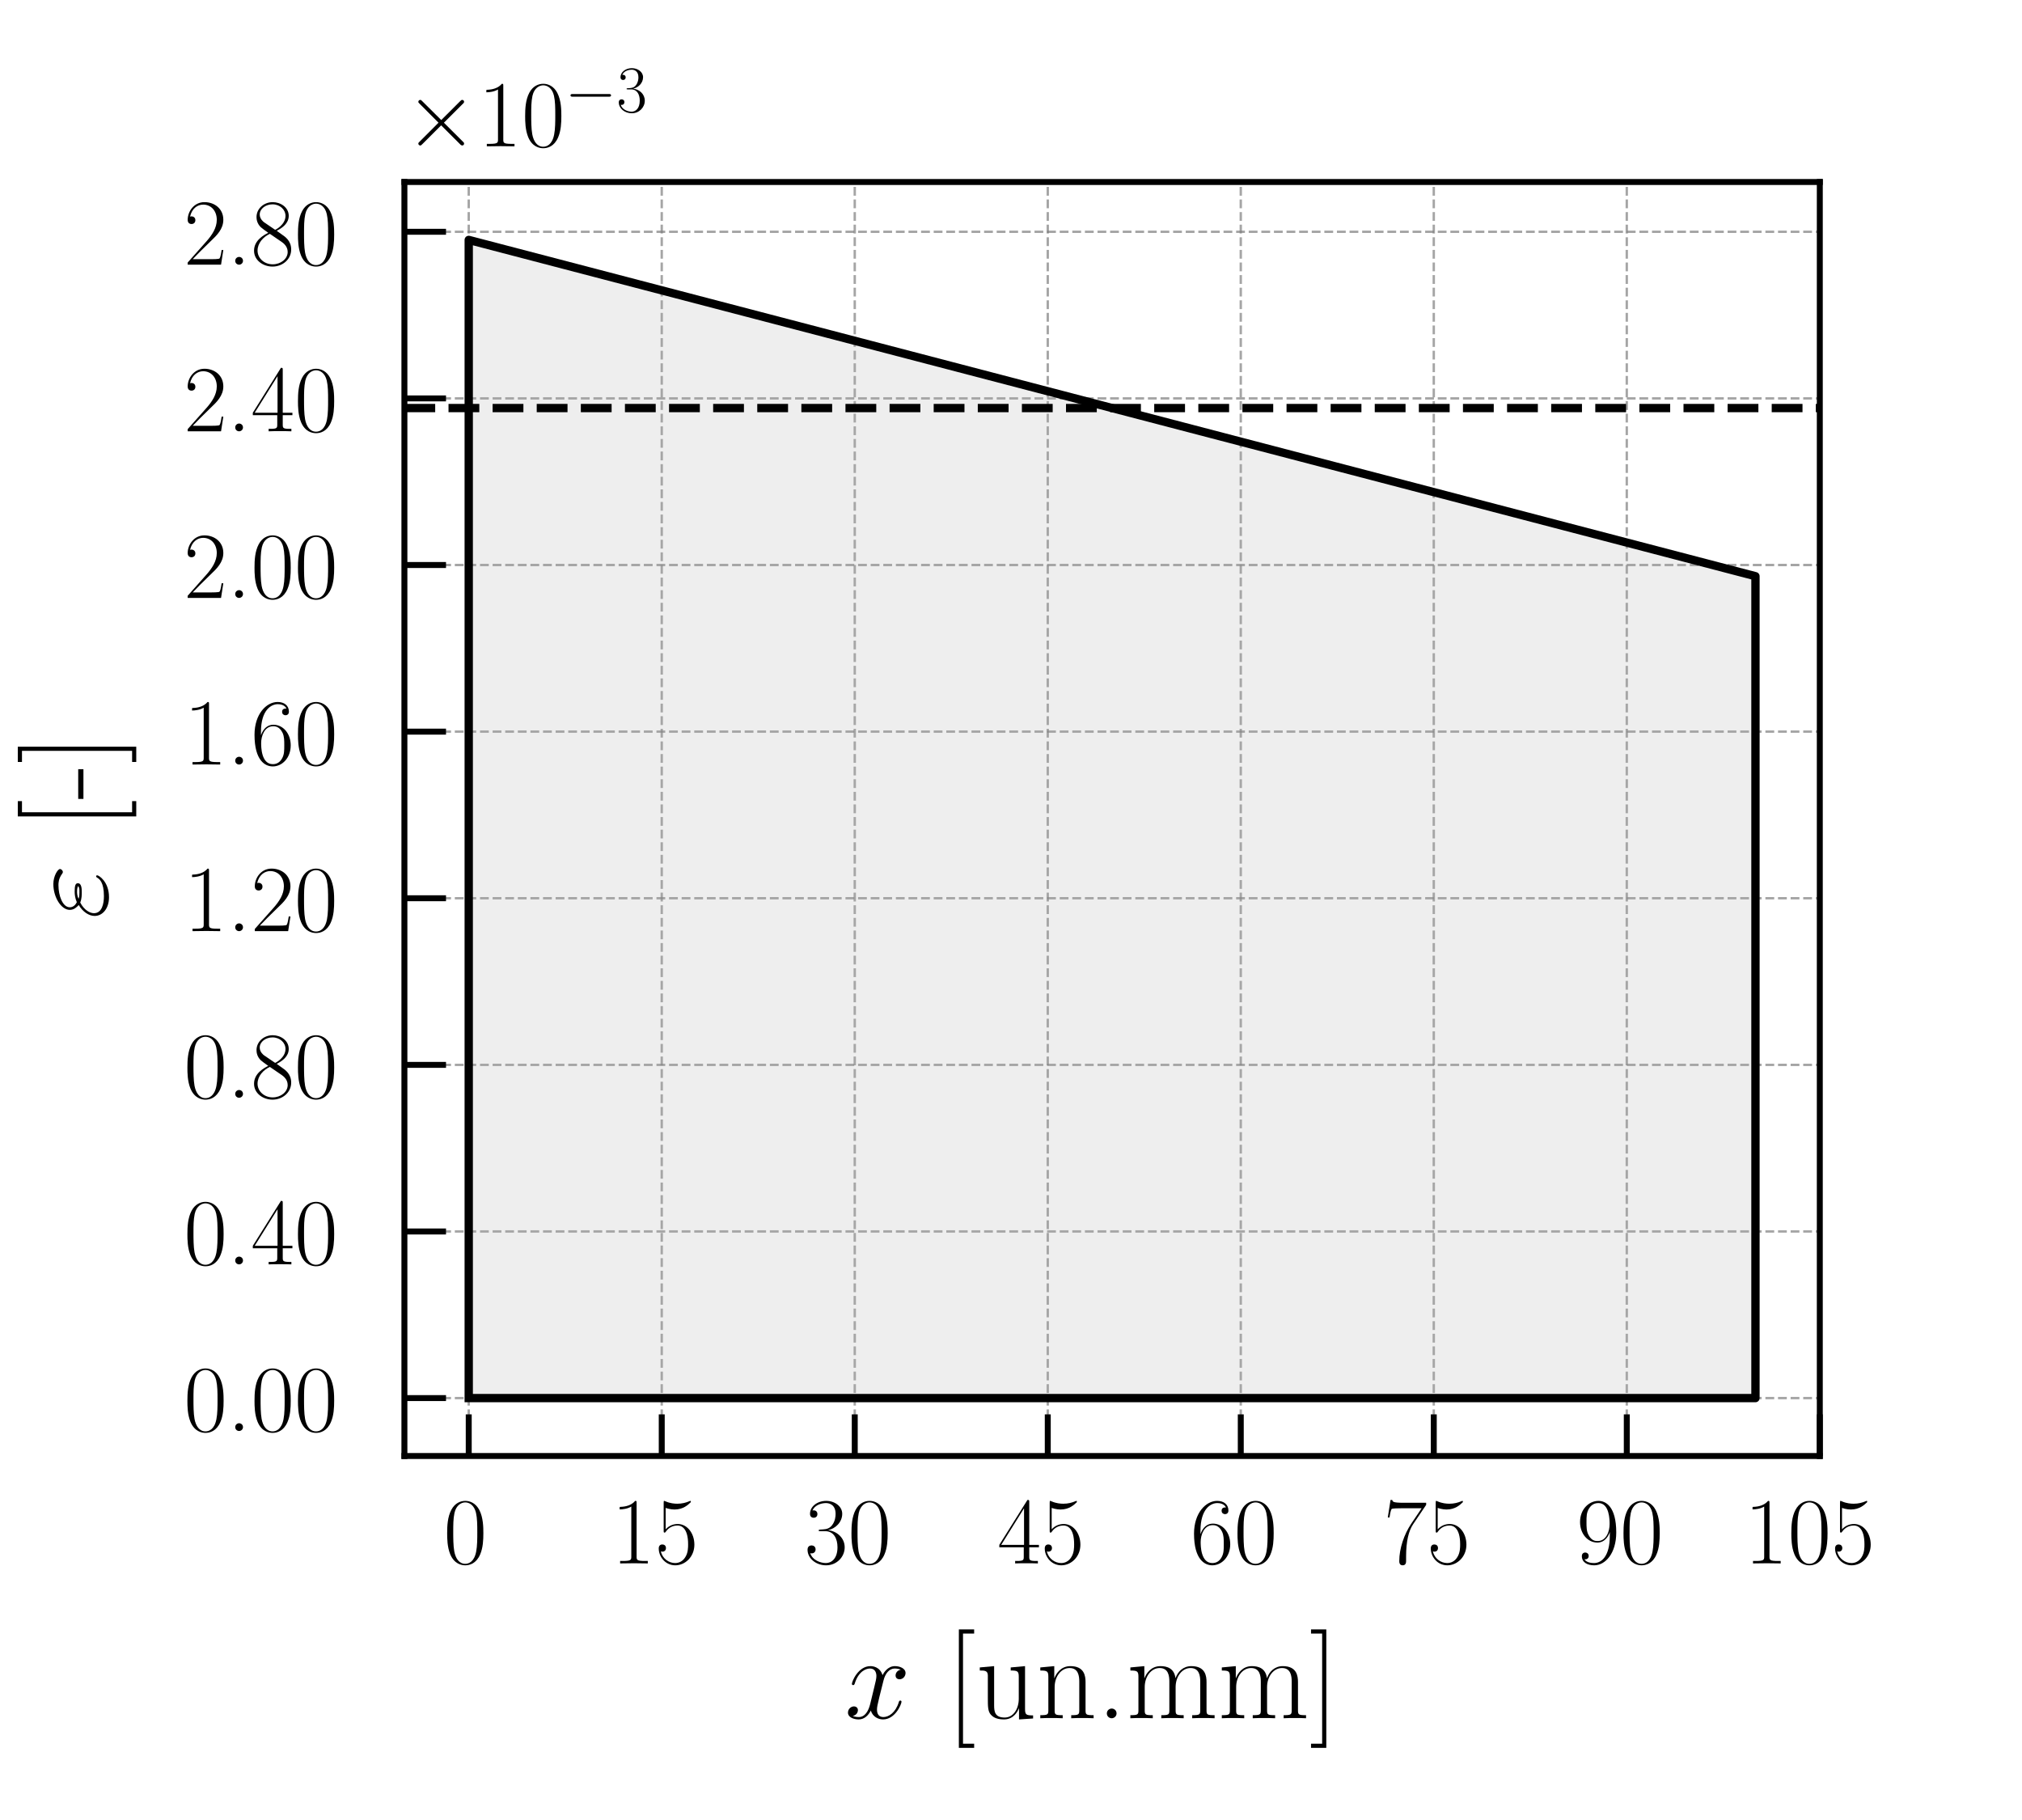
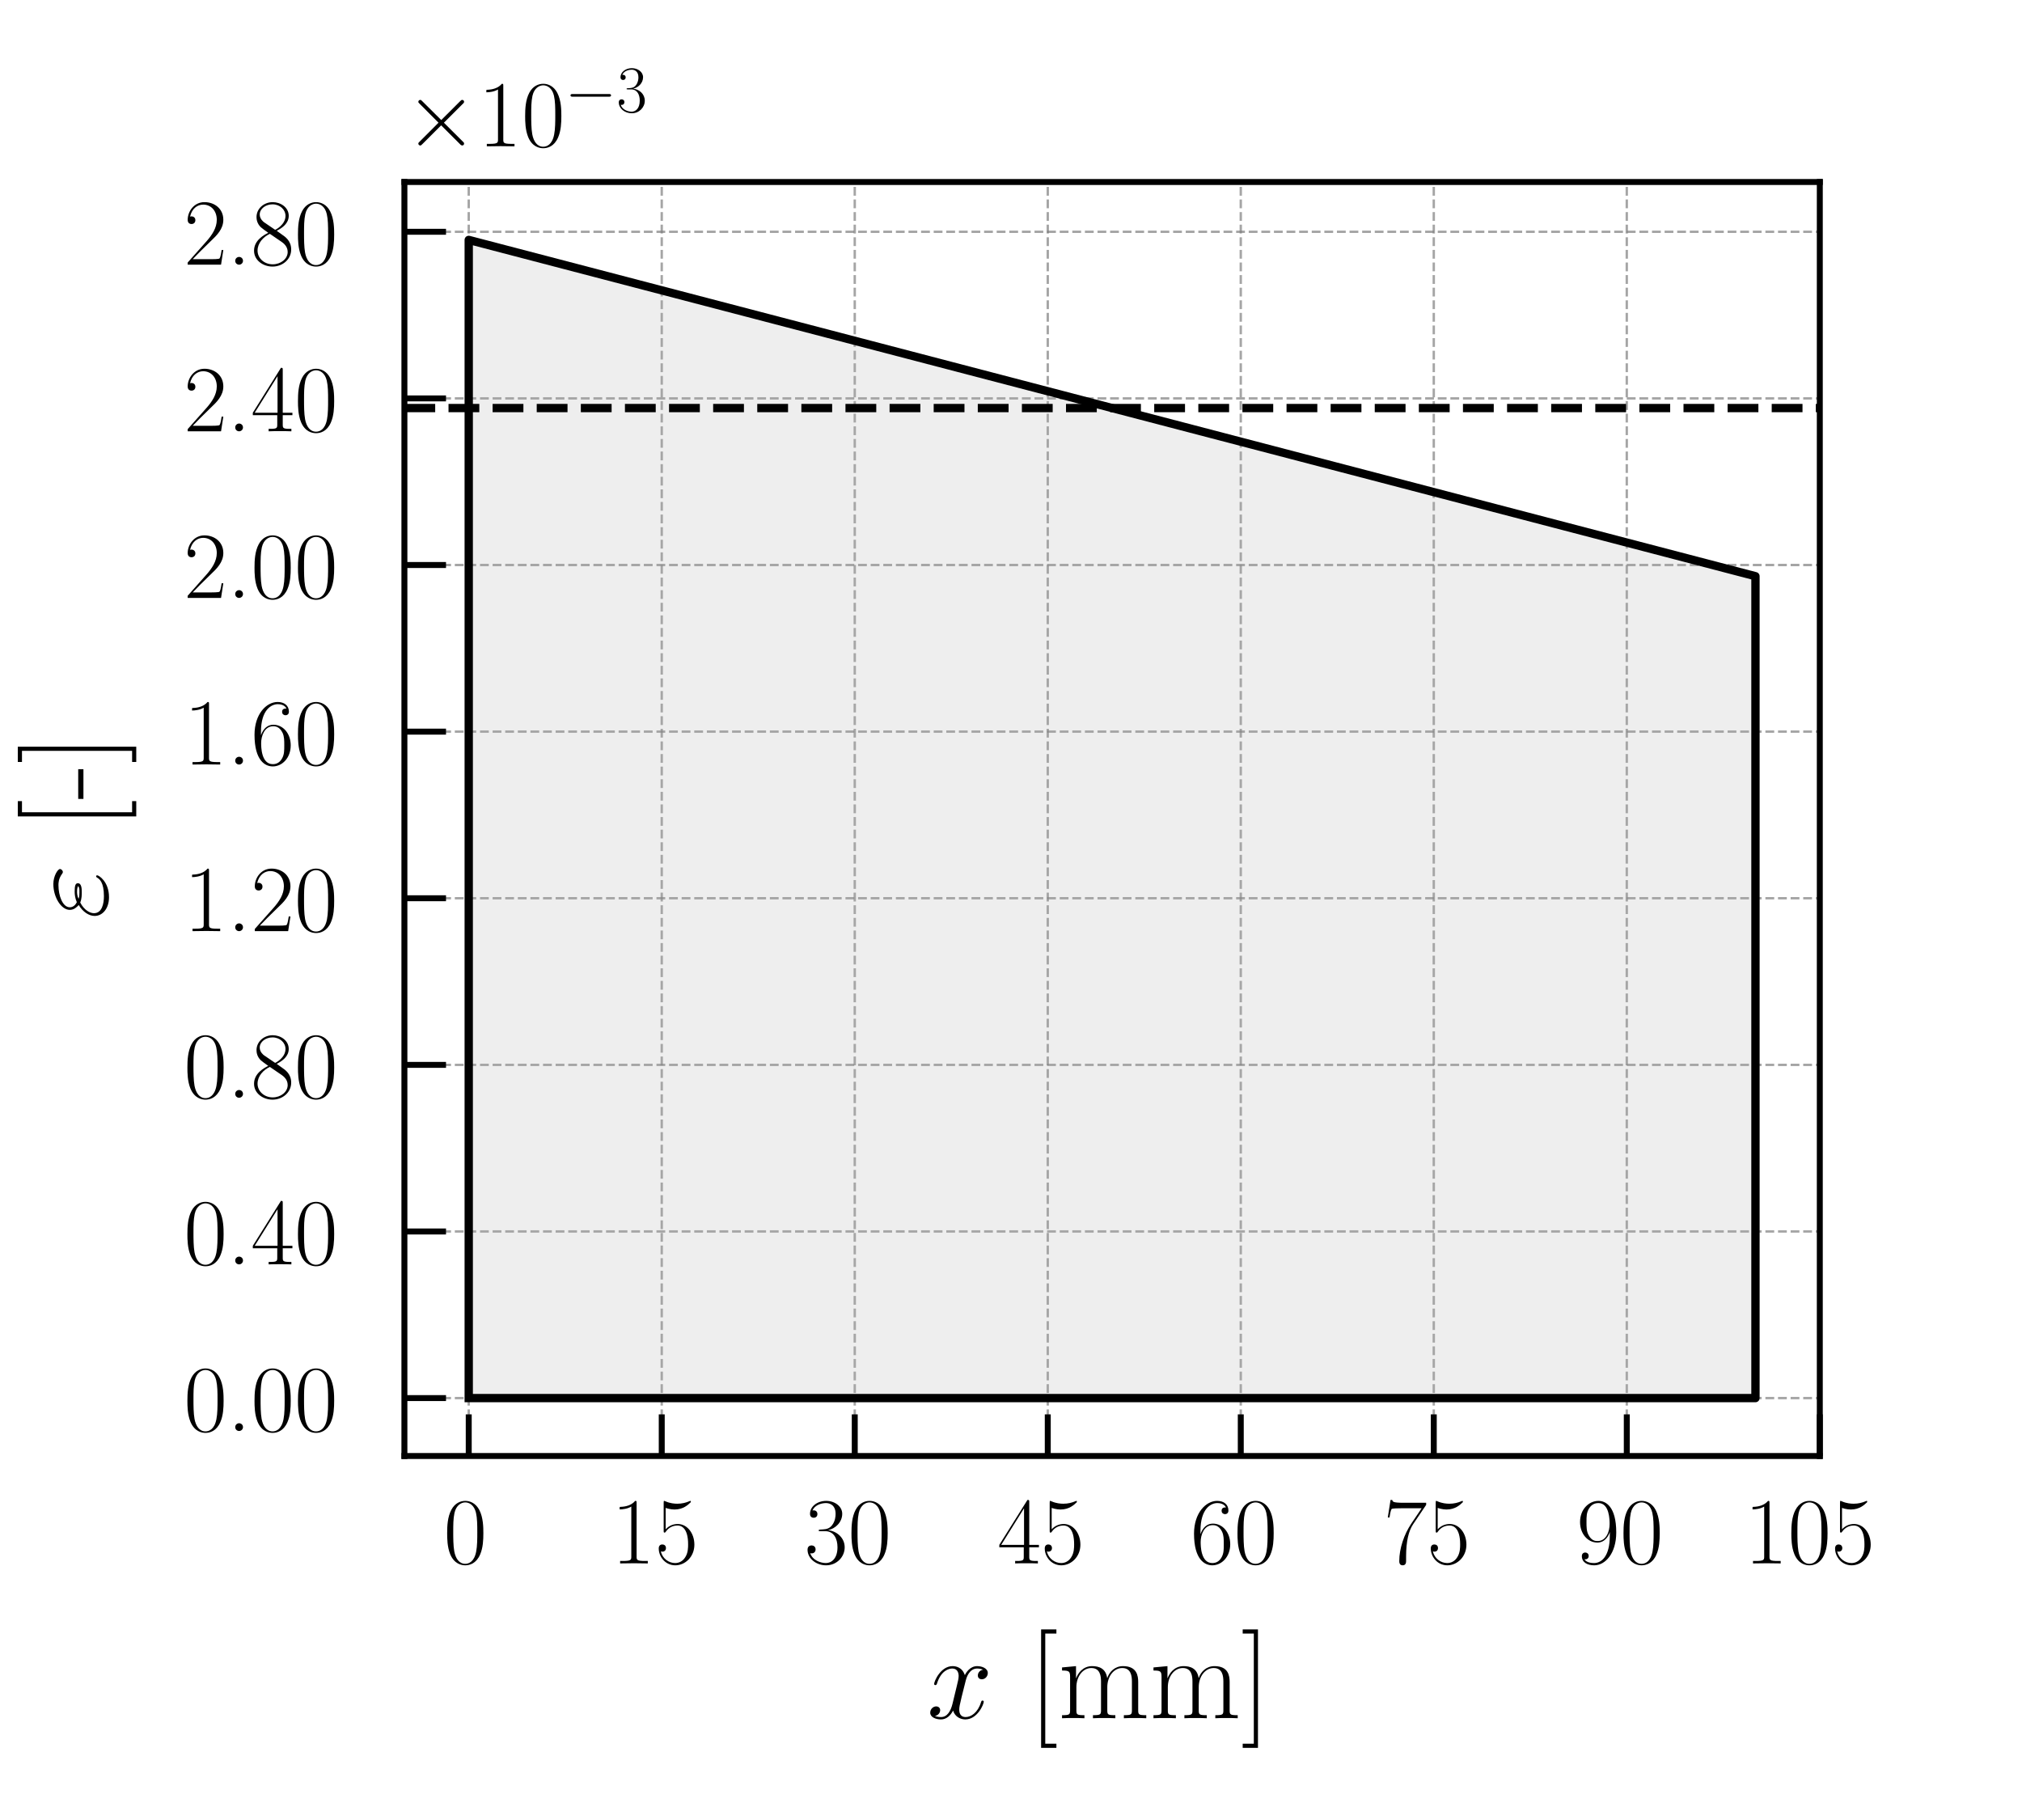
<svg xmlns="http://www.w3.org/2000/svg" xmlns:xlink="http://www.w3.org/1999/xlink" width="170.079pt" height="153.071pt" viewBox="0 0 170.079 153.071" version="1.1">
  <defs>
    <style type="text/css">*{stroke-linejoin: round; stroke-linecap: butt}</style>
  </defs>
  <g id="figure_1">
    <g id="patch_1">
      <path d="M 0 153.071  L 170.079 153.071  L 170.079 0  L 0 0  z " style="fill: #ffffff" />
    </g>
    <g id="axes_1">
      <g id="patch_2">
        <path d="M 34.016 122.457  L 153.071 122.457  L 153.071 15.307  L 34.016 15.307  z " style="fill: #ffffff" />
      </g>
      <g id="matplotlib.axis_1">
        <g id="xtick_1">
          <g id="line2d_1">
-             <path d="M 39.427 122.457  L 39.427 15.307  " clip-path="url(#pff610e80e4)" style="fill: none; stroke-dasharray: 0.74,0.32; stroke-dashoffset: 0; stroke: #808080; stroke-opacity: 0.7; stroke-width: 0.2" />
+             <path d="M 39.427 122.457  L 39.427 15.307  " clip-path="url(#p3fe0eb62d6)" style="fill: none; stroke-dasharray: 0.74,0.32; stroke-dashoffset: 0; stroke: #808080; stroke-opacity: 0.7; stroke-width: 0.2" />
          </g>
          <g id="line2d_2">
            <defs>
-               <path id="mc977c0c0d6" d="M 0 0  L 0 -3.5  " style="stroke: #000000; stroke-width: 0.5" />
-             </defs>
-             <g>
-               <use xlink:href="#mc977c0c0d6" x="39.427" y="122.457" style="stroke: #000000; stroke-width: 0.5" />
+               <path id="m4c7ffaa2fe" d="M 0 0  L 0 -3.5  " style="stroke: #000000; stroke-width: 0.5" />
+             </defs>
+             <g>
+               <use xlink:href="#m4c7ffaa2fe" x="39.427" y="122.457" style="stroke: #000000; stroke-width: 0.5" />
            </g>
          </g>
          <g id="text_1">
            <g transform="translate(37.31025 131.4915) scale(0.08 -0.08)">
              <defs>
                <path id="CMR17-30" d="M 2688 2038  C 2688 2430 2682 3099 2413 3613  C 2176 4063 1798 4224 1466 4224  C 1158 4224 768 4082 525 3620  C 269 3137 243 2539 243 2038  C 243 1671 250 1112 448 623  C 723 -39 1216 -128 1466 -128  C 1760 -128 2208 -7 2470 604  C 2662 1048 2688 1568 2688 2038  z M 1466 -26  C 1056 -26 813 328 723 816  C 653 1196 653 1749 653 2109  C 653 2604 653 3015 736 3407  C 858 3954 1216 4121 1466 4121  C 1728 4121 2067 3947 2189 3420  C 2272 3054 2278 2623 2278 2109  C 2278 1691 2278 1176 2202 797  C 2067 96 1690 -26 1466 -26  z " transform="scale(0.015625)" />
              </defs>
              <use xlink:href="#CMR17-30" transform="scale(0.996264)" />
            </g>
          </g>
        </g>
        <g id="xtick_2">
          <g id="line2d_3">
-             <path d="M 55.662 122.457  L 55.662 15.307  " clip-path="url(#pff610e80e4)" style="fill: none; stroke-dasharray: 0.74,0.32; stroke-dashoffset: 0; stroke: #808080; stroke-opacity: 0.7; stroke-width: 0.2" />
+             <path d="M 55.662 122.457  L 55.662 15.307  " clip-path="url(#p3fe0eb62d6)" style="fill: none; stroke-dasharray: 0.74,0.32; stroke-dashoffset: 0; stroke: #808080; stroke-opacity: 0.7; stroke-width: 0.2" />
          </g>
          <g id="line2d_4">
            <g>
-               <use xlink:href="#mc977c0c0d6" x="55.662" y="122.457" style="stroke: #000000; stroke-width: 0.5" />
+               <use xlink:href="#m4c7ffaa2fe" x="55.662" y="122.457" style="stroke: #000000; stroke-width: 0.5" />
            </g>
          </g>
          <g id="text_2">
            <g transform="translate(51.42795 131.4915) scale(0.08 -0.08)">
              <defs>
                <path id="CMR17-31" d="M 1702 4083  C 1702 4217 1696 4224 1606 4224  C 1357 3927 979 3833 621 3820  C 602 3820 570 3820 563 3808  C 557 3795 557 3782 557 3648  C 755 3648 1088 3686 1344 3839  L 1344 467  C 1344 243 1331 166 781 166  L 589 166  L 589 0  C 896 6 1216 12 1523 12  C 1830 12 2150 6 2458 0  L 2458 166  L 2266 166  C 1715 166 1702 236 1702 467  L 1702 4083  z " transform="scale(0.015625)" />
                <path id="CMR17-35" d="M 730 3750  C 794 3724 1056 3641 1325 3641  C 1920 3641 2246 3961 2432 4140  C 2432 4191 2432 4224 2394 4224  C 2387 4224 2374 4224 2323 4198  C 2099 4102 1837 4032 1517 4032  C 1325 4032 1037 4055 723 4191  C 653 4224 640 4224 634 4224  C 602 4224 595 4217 595 4090  L 595 2231  C 595 2113 595 2080 659 2080  C 691 2080 704 2093 736 2139  C 941 2435 1222 2560 1542 2560  C 1766 2560 2246 2415 2246 1293  C 2246 1087 2246 716 2054 422  C 1894 159 1645 25 1370 25  C 947 25 518 319 403 812  C 429 806 480 793 506 793  C 589 793 749 838 749 1036  C 749 1209 627 1280 506 1280  C 358 1280 262 1190 262 1011  C 262 454 704 -128 1382 -128  C 2042 -128 2669 441 2669 1267  C 2669 2054 2170 2662 1549 2662  C 1222 2662 947 2540 730 2304  L 730 3750  z " transform="scale(0.015625)" />
              </defs>
              <use xlink:href="#CMR17-31" transform="scale(0.996264)" />
              <use xlink:href="#CMR17-35" transform="translate(45.69048 0) scale(0.996264)" />
            </g>
          </g>
        </g>
        <g id="xtick_3">
          <g id="line2d_5">
-             <path d="M 71.897 122.457  L 71.897 15.307  " clip-path="url(#pff610e80e4)" style="fill: none; stroke-dasharray: 0.74,0.32; stroke-dashoffset: 0; stroke: #808080; stroke-opacity: 0.7; stroke-width: 0.2" />
+             <path d="M 71.897 122.457  L 71.897 15.307  " clip-path="url(#p3fe0eb62d6)" style="fill: none; stroke-dasharray: 0.74,0.32; stroke-dashoffset: 0; stroke: #808080; stroke-opacity: 0.7; stroke-width: 0.2" />
          </g>
          <g id="line2d_6">
            <g>
-               <use xlink:href="#mc977c0c0d6" x="71.897" y="122.457" style="stroke: #000000; stroke-width: 0.5" />
+               <use xlink:href="#m4c7ffaa2fe" x="71.897" y="122.457" style="stroke: #000000; stroke-width: 0.5" />
            </g>
          </g>
          <g id="text_3">
            <g transform="translate(67.66274 131.4915) scale(0.08 -0.08)">
              <defs>
                <path id="CMR17-33" d="M 1414 2176  C 1984 2176 2234 1673 2234 1094  C 2234 322 1824 25 1453 25  C 1114 25 563 193 390 691  C 422 678 454 678 486 678  C 640 678 755 780 755 947  C 755 1132 614 1216 486 1216  C 378 1216 211 1164 211 927  C 211 335 787 -128 1466 -128  C 2176 -128 2720 432 2720 1087  C 2720 1718 2208 2176 1600 2246  C 2086 2347 2554 2776 2554 3353  C 2554 3856 2048 4224 1472 4224  C 890 4224 378 3862 378 3347  C 378 3123 544 3084 627 3084  C 762 3084 877 3167 877 3334  C 877 3500 762 3584 627 3584  C 602 3584 570 3584 544 3571  C 730 3999 1235 4076 1459 4076  C 1683 4076 2106 3966 2106 3347  C 2106 3167 2080 2851 1862 2574  C 1670 2329 1453 2316 1242 2297  C 1210 2297 1062 2284 1037 2284  C 992 2278 966 2272 966 2227  C 966 2182 973 2176 1101 2176  L 1414 2176  z " transform="scale(0.015625)" />
              </defs>
              <use xlink:href="#CMR17-33" transform="scale(0.996264)" />
              <use xlink:href="#CMR17-30" transform="translate(45.69048 0) scale(0.996264)" />
            </g>
          </g>
        </g>
        <g id="xtick_4">
          <g id="line2d_7">
-             <path d="M 88.132 122.457  L 88.132 15.307  " clip-path="url(#pff610e80e4)" style="fill: none; stroke-dasharray: 0.74,0.32; stroke-dashoffset: 0; stroke: #808080; stroke-opacity: 0.7; stroke-width: 0.2" />
+             <path d="M 88.132 122.457  L 88.132 15.307  " clip-path="url(#p3fe0eb62d6)" style="fill: none; stroke-dasharray: 0.74,0.32; stroke-dashoffset: 0; stroke: #808080; stroke-opacity: 0.7; stroke-width: 0.2" />
          </g>
          <g id="line2d_8">
            <g>
-               <use xlink:href="#mc977c0c0d6" x="88.132" y="122.457" style="stroke: #000000; stroke-width: 0.5" />
+               <use xlink:href="#m4c7ffaa2fe" x="88.132" y="122.457" style="stroke: #000000; stroke-width: 0.5" />
            </g>
          </g>
          <g id="text_4">
            <g transform="translate(83.89753 131.4915) scale(0.08 -0.08)">
              <defs>
                <path id="CMR17-34" d="M 2150 4147  C 2150 4281 2144 4288 2029 4288  L 128 1254  L 128 1088  L 1779 1088  L 1779 460  C 1779 230 1766 166 1318 166  L 1197 166  L 1197 0  C 1402 12 1747 12 1965 12  C 2182 12 2528 12 2733 0  L 2733 166  L 2611 166  C 2163 166 2150 230 2150 460  L 2150 1088  L 2803 1088  L 2803 1254  L 2150 1254  L 2150 4147  z M 1798 3723  L 1798 1254  L 256 1254  L 1798 3723  z " transform="scale(0.015625)" />
              </defs>
              <use xlink:href="#CMR17-34" transform="scale(0.996264)" />
              <use xlink:href="#CMR17-35" transform="translate(45.69048 0) scale(0.996264)" />
            </g>
          </g>
        </g>
        <g id="xtick_5">
          <g id="line2d_9">
-             <path d="M 104.367 122.457  L 104.367 15.307  " clip-path="url(#pff610e80e4)" style="fill: none; stroke-dasharray: 0.74,0.32; stroke-dashoffset: 0; stroke: #808080; stroke-opacity: 0.7; stroke-width: 0.2" />
+             <path d="M 104.367 122.457  L 104.367 15.307  " clip-path="url(#p3fe0eb62d6)" style="fill: none; stroke-dasharray: 0.74,0.32; stroke-dashoffset: 0; stroke: #808080; stroke-opacity: 0.7; stroke-width: 0.2" />
          </g>
          <g id="line2d_10">
            <g>
-               <use xlink:href="#mc977c0c0d6" x="104.367" y="122.457" style="stroke: #000000; stroke-width: 0.5" />
+               <use xlink:href="#m4c7ffaa2fe" x="104.367" y="122.457" style="stroke: #000000; stroke-width: 0.5" />
            </g>
          </g>
          <g id="text_5">
            <g transform="translate(100.1323 131.4915) scale(0.08 -0.08)">
              <defs>
                <path id="CMR17-36" d="M 678 2198  C 678 3712 1395 4076 1811 4076  C 1946 4076 2272 4049 2400 3782  C 2298 3782 2106 3782 2106 3558  C 2106 3385 2246 3328 2336 3328  C 2394 3328 2566 3353 2566 3571  C 2566 3987 2246 4224 1805 4224  C 1043 4224 243 3411 243 2011  C 243 257 966 -128 1478 -128  C 2099 -128 2688 431 2688 1295  C 2688 2101 2170 2688 1517 2688  C 1126 2688 838 2430 678 1979  L 678 2198  z M 1478 25  C 691 25 691 1212 691 1450  C 691 1914 909 2585 1504 2585  C 1613 2585 1926 2585 2138 2140  C 2253 1889 2253 1624 2253 1302  C 2253 954 2253 696 2118 438  C 1978 173 1773 25 1478 25  z " transform="scale(0.015625)" />
              </defs>
              <use xlink:href="#CMR17-36" transform="scale(0.996264)" />
              <use xlink:href="#CMR17-30" transform="translate(45.69048 0) scale(0.996264)" />
            </g>
          </g>
        </g>
        <g id="xtick_6">
          <g id="line2d_11">
-             <path d="M 120.601 122.457  L 120.601 15.307  " clip-path="url(#pff610e80e4)" style="fill: none; stroke-dasharray: 0.74,0.32; stroke-dashoffset: 0; stroke: #808080; stroke-opacity: 0.7; stroke-width: 0.2" />
+             <path d="M 120.601 122.457  L 120.601 15.307  " clip-path="url(#p3fe0eb62d6)" style="fill: none; stroke-dasharray: 0.74,0.32; stroke-dashoffset: 0; stroke: #808080; stroke-opacity: 0.7; stroke-width: 0.2" />
          </g>
          <g id="line2d_12">
            <g>
-               <use xlink:href="#mc977c0c0d6" x="120.601" y="122.457" style="stroke: #000000; stroke-width: 0.5" />
+               <use xlink:href="#m4c7ffaa2fe" x="120.601" y="122.457" style="stroke: #000000; stroke-width: 0.5" />
            </g>
          </g>
          <g id="text_6">
            <g transform="translate(116.3671 131.4915) scale(0.08 -0.08)">
              <defs>
                <path id="CMR17-37" d="M 2886 3955  L 2886 4096  L 1382 4096  C 634 4096 621 4166 595 4288  L 480 4288  L 294 3104  L 410 3104  C 429 3226 474 3552 550 3673  C 589 3724 1062 3724 1171 3724  L 2579 3724  L 1869 2670  C 1395 1961 1069 1003 1069 166  C 1069 89 1069 -128 1299 -128  C 1530 -128 1530 89 1530 172  L 1530 466  C 1530 1514 1709 2204 2003 2644  L 2886 3955  z " transform="scale(0.015625)" />
              </defs>
              <use xlink:href="#CMR17-37" transform="scale(0.996264)" />
              <use xlink:href="#CMR17-35" transform="translate(45.69048 0) scale(0.996264)" />
            </g>
          </g>
        </g>
        <g id="xtick_7">
          <g id="line2d_13">
-             <path d="M 136.836 122.457  L 136.836 15.307  " clip-path="url(#pff610e80e4)" style="fill: none; stroke-dasharray: 0.74,0.32; stroke-dashoffset: 0; stroke: #808080; stroke-opacity: 0.7; stroke-width: 0.2" />
+             <path d="M 136.836 122.457  L 136.836 15.307  " clip-path="url(#p3fe0eb62d6)" style="fill: none; stroke-dasharray: 0.74,0.32; stroke-dashoffset: 0; stroke: #808080; stroke-opacity: 0.7; stroke-width: 0.2" />
          </g>
          <g id="line2d_14">
            <g>
-               <use xlink:href="#mc977c0c0d6" x="136.836" y="122.457" style="stroke: #000000; stroke-width: 0.5" />
+               <use xlink:href="#m4c7ffaa2fe" x="136.836" y="122.457" style="stroke: #000000; stroke-width: 0.5" />
            </g>
          </g>
          <g id="text_7">
            <g transform="translate(132.6019 131.4915) scale(0.08 -0.08)">
              <defs>
                <path id="CMR17-39" d="M 2253 1871  C 2253 448 1670 25 1190 25  C 1043 25 685 43 538 281  C 704 256 826 345 826 505  C 826 678 685 736 595 736  C 538 736 365 710 365 492  C 365 68 742 -128 1203 -128  C 1939 -128 2688 665 2688 2090  C 2688 3857 1971 4224 1485 4224  C 851 4224 243 3664 243 2800  C 243 2000 762 1408 1414 1408  C 1952 1408 2189 1910 2253 2122  L 2253 1871  z M 1427 1510  C 1254 1510 1011 1542 813 1929  C 678 2181 678 2477 678 2793  C 678 3174 678 3438 858 3722  C 947 3857 1114 4076 1485 4076  C 2240 4076 2240 2909 2240 2651  C 2240 2193 2035 1510 1427 1510  z " transform="scale(0.015625)" />
              </defs>
              <use xlink:href="#CMR17-39" transform="scale(0.996264)" />
              <use xlink:href="#CMR17-30" transform="translate(45.69048 0) scale(0.996264)" />
            </g>
          </g>
        </g>
        <g id="xtick_8">
          <g id="line2d_15">
-             <path d="M 153.071 122.457  L 153.071 15.307  " clip-path="url(#pff610e80e4)" style="fill: none; stroke-dasharray: 0.74,0.32; stroke-dashoffset: 0; stroke: #808080; stroke-opacity: 0.7; stroke-width: 0.2" />
+             <path d="M 153.071 122.457  L 153.071 15.307  " clip-path="url(#p3fe0eb62d6)" style="fill: none; stroke-dasharray: 0.74,0.32; stroke-dashoffset: 0; stroke: #808080; stroke-opacity: 0.7; stroke-width: 0.2" />
          </g>
          <g id="line2d_16">
            <g>
-               <use xlink:href="#mc977c0c0d6" x="153.071" y="122.457" style="stroke: #000000; stroke-width: 0.5" />
+               <use xlink:href="#m4c7ffaa2fe" x="153.071" y="122.457" style="stroke: #000000; stroke-width: 0.5" />
            </g>
          </g>
          <g id="text_8">
            <g transform="translate(146.7196 131.4915) scale(0.08 -0.08)">
              <use xlink:href="#CMR17-31" transform="scale(0.996264)" />
              <use xlink:href="#CMR17-30" transform="translate(45.69048 0) scale(0.996264)" />
              <use xlink:href="#CMR17-35" transform="translate(91.38095 0) scale(0.996264)" />
            </g>
          </g>
        </g>
        <g id="text_9">
-           <g transform="translate(71.04775 144.5132) scale(0.1 -0.1)">
+           <g transform="translate(77.96628 144.5132) scale(0.1 -0.1)">
            <defs>
              <path id="CMMI12-78" d="M 3034 2624  C 2829 2585 2752 2431 2752 2310  C 2752 2156 2874 2105 2963 2105  C 3155 2105 3290 2271 3290 2444  C 3290 2694 2982 2816 2714 2816  C 2323 2816 2106 2451 2048 2329  C 1901 2790 1504 2816 1389 2816  C 736 2816 390 1993 390 1849  C 390 1823 416 1790 461 1790  C 512 1790 525 1829 538 1855  C 755 2572 1184 2687 1370 2687  C 1658 2687 1715 2438 1715 2284  C 1715 2143 1677 1993 1600 1678  L 1382 778  C 1286 390 1101 64 762 64  C 730 64 570 64 435 126  C 666 166 717 358 717 435  C 717 563 621 640 499 640  C 346 640 179 505 179 300  C 179 57 480 -64 755 -64  C 1062 -64 1280 153 1414 415  C 1517 64 1837 -64 2074 -64  C 2726 -64 3072 751 3072 896  C 3072 929 3046 955 3008 955  C 2950 955 2944 922 2925 870  C 2752 300 2381 64 2093 64  C 1869 64 1747 204 1747 467  C 1747 607 1773 712 1875 1146  L 2099 2039  C 2195 2425 2413 2687 2707 2687  C 2720 2687 2899 2687 3034 2624  z " transform="scale(0.015625)" />
              <path id="CMR17-5b" d="M 1504 -1600  L 1504 -1376  L 902 -1376  L 902 4575  L 1504 4575  L 1504 4800  L 678 4800  L 678 -1600  L 1504 -1600  z " transform="scale(0.015625)" />
-               <path id="CMR17-75" d="M 1882 2745  L 1882 2579  C 2259 2579 2317 2540 2317 2229  L 2317 1053  C 2317 510 2029 38 1555 38  C 1030 38 986 355 986 691  L 986 2816  L 211 2745  L 211 2579  C 467 2579 640 2579 646 2320  L 646 1079  C 646 646 646 368 813 187  C 896 103 1056 -64 1517 -64  C 2061 -64 2272 400 2323 536  L 2330 536  L 2330 -64  L 3091 -13  L 3091 154  C 2714 154 2656 193 2656 503  L 2656 2816  L 1882 2745  z " transform="scale(0.015625)" />
-               <path id="CMR17-6e" d="M 2656 1954  C 2656 2282 2592 2816 1837 2816  C 1331 2816 1069 2424 973 2166  L 966 2166  L 966 2816  L 211 2745  L 211 2578  C 589 2578 646 2540 646 2231  L 646 443  C 646 198 621 166 211 166  L 211 0  C 365 12 646 12 813 12  C 979 12 1267 12 1421 0  L 1421 166  C 1011 166 986 192 986 443  L 986 1678  C 986 2269 1344 2713 1792 2713  C 2266 2713 2317 2289 2317 1980  L 2317 443  C 2317 198 2291 166 1882 166  L 1882 0  C 2035 12 2317 12 2483 12  C 2650 12 2938 12 3091 0  L 3091 166  C 2682 166 2656 192 2656 443  L 2656 1954  z " transform="scale(0.015625)" />
-               <path id="CMR17-2e" d="M 1062 262  C 1062 422 934 524 800 524  C 672 524 538 422 538 262  C 538 102 666 0 800 0  C 928 0 1062 102 1062 262  z " transform="scale(0.015625)" />
              <path id="CMR17-6d" d="M 4326 1954  C 4326 2276 4269 2816 3507 2816  C 3072 2816 2771 2520 2656 2173  L 2650 2173  C 2573 2700 2195 2816 1837 2816  C 1331 2816 1069 2424 973 2166  L 966 2166  L 966 2816  L 211 2745  L 211 2578  C 589 2578 646 2540 646 2231  L 646 443  C 646 198 621 166 211 166  L 211 0  C 365 12 646 12 813 12  C 979 12 1267 12 1421 0  L 1421 166  C 1011 166 986 192 986 443  L 986 1678  C 986 2269 1344 2713 1792 2713  C 2266 2713 2317 2289 2317 1980  L 2317 443  C 2317 198 2291 166 1882 166  L 1882 0  C 2035 12 2317 12 2483 12  C 2650 12 2938 12 3091 0  L 3091 166  C 2682 166 2656 192 2656 443  L 2656 1678  C 2656 2269 3014 2713 3462 2713  C 3936 2713 3987 2289 3987 1980  L 3987 443  C 3987 198 3962 166 3552 166  L 3552 0  C 3706 12 3987 12 4154 12  C 4320 12 4608 12 4762 0  L 4762 166  C 4352 166 4326 192 4326 443  L 4326 1954  z " transform="scale(0.015625)" />
              <path id="CMR17-5d" d="M 915 4800  L 90 4800  L 90 4575  L 691 4575  L 691 -1376  L 90 -1376  L 90 -1600  L 915 -1600  L 915 4800  z " transform="scale(0.015625)" />
            </defs>
            <use xlink:href="#CMMI12-78" transform="scale(0.996264)" />
            <use xlink:href="#CMR17-5b" transform="translate(85.51003 0) scale(0.996264)" />
-             <use xlink:href="#CMR17-75" transform="translate(110.3811 0) scale(0.996264)" />
-             <use xlink:href="#CMR17-6e" transform="translate(161.2765 0) scale(0.996264)" />
-             <use xlink:href="#CMR17-2e" transform="translate(212.1718 0) scale(0.996264)" />
-             <use xlink:href="#CMR17-6d" transform="translate(237.0429 0) scale(0.996264)" />
-             <use xlink:href="#CMR17-6d" transform="translate(313.9625 0) scale(0.996264)" />
-             <use xlink:href="#CMR17-5d" transform="translate(390.8821 0) scale(0.996264)" />
+             <use xlink:href="#CMR17-6d" transform="translate(110.3811 0) scale(0.996264)" />
+             <use xlink:href="#CMR17-6d" transform="translate(187.3007 0) scale(0.996264)" />
+             <use xlink:href="#CMR17-5d" transform="translate(264.2203 0) scale(0.996264)" />
          </g>
        </g>
      </g>
      <g id="matplotlib.axis_2">
        <g id="ytick_1">
          <g id="line2d_17">
-             <path d="M 34.016 117.586  L 153.071 117.586  " clip-path="url(#pff610e80e4)" style="fill: none; stroke-dasharray: 0.74,0.32; stroke-dashoffset: 0; stroke: #808080; stroke-opacity: 0.7; stroke-width: 0.2" />
+             <path d="M 34.016 117.586  L 153.071 117.586  " clip-path="url(#p3fe0eb62d6)" style="fill: none; stroke-dasharray: 0.74,0.32; stroke-dashoffset: 0; stroke: #808080; stroke-opacity: 0.7; stroke-width: 0.2" />
          </g>
          <g id="line2d_18">
            <defs>
-               <path id="m612bb6481b" d="M 0 0  L 3.5 0  " style="stroke: #000000; stroke-width: 0.5" />
-             </defs>
-             <g>
-               <use xlink:href="#m612bb6481b" x="34.016" y="117.586" style="stroke: #000000; stroke-width: 0.5" />
+               <path id="m7344c0055b" d="M 0 0  L 3.5 0  " style="stroke: #000000; stroke-width: 0.5" />
+             </defs>
+             <g>
+               <use xlink:href="#m7344c0055b" x="34.016" y="117.586" style="stroke: #000000; stroke-width: 0.5" />
            </g>
          </g>
          <g id="text_10">
            <g transform="translate(15.46088 120.3537) scale(0.08 -0.08)">
+               <defs>
+                 <path id="CMR17-2e" d="M 1062 262  C 1062 422 934 524 800 524  C 672 524 538 422 538 262  C 538 102 666 0 800 0  C 928 0 1062 102 1062 262  z " transform="scale(0.015625)" />
+               </defs>
              <use xlink:href="#CMR17-30" transform="scale(0.996264)" />
              <use xlink:href="#CMR17-2e" transform="translate(45.69048 0) scale(0.996264)" />
              <use xlink:href="#CMR17-30" transform="translate(70.56154 0) scale(0.996264)" />
              <use xlink:href="#CMR17-30" transform="translate(116.252 0) scale(0.996264)" />
            </g>
          </g>
        </g>
        <g id="ytick_2">
          <g id="line2d_19">
-             <path d="M 34.016 103.573  L 153.071 103.573  " clip-path="url(#pff610e80e4)" style="fill: none; stroke-dasharray: 0.74,0.32; stroke-dashoffset: 0; stroke: #808080; stroke-opacity: 0.7; stroke-width: 0.2" />
+             <path d="M 34.016 103.573  L 153.071 103.573  " clip-path="url(#p3fe0eb62d6)" style="fill: none; stroke-dasharray: 0.74,0.32; stroke-dashoffset: 0; stroke: #808080; stroke-opacity: 0.7; stroke-width: 0.2" />
          </g>
          <g id="line2d_20">
            <g>
-               <use xlink:href="#m612bb6481b" x="34.016" y="103.573" style="stroke: #000000; stroke-width: 0.5" />
+               <use xlink:href="#m7344c0055b" x="34.016" y="103.573" style="stroke: #000000; stroke-width: 0.5" />
            </g>
          </g>
          <g id="text_11">
            <g transform="translate(15.46088 106.3405) scale(0.08 -0.08)">
              <use xlink:href="#CMR17-30" transform="scale(0.996264)" />
              <use xlink:href="#CMR17-2e" transform="translate(45.69048 0) scale(0.996264)" />
              <use xlink:href="#CMR17-34" transform="translate(70.56154 0) scale(0.996264)" />
              <use xlink:href="#CMR17-30" transform="translate(116.252 0) scale(0.996264)" />
            </g>
          </g>
        </g>
        <g id="ytick_3">
          <g id="line2d_21">
-             <path d="M 34.016 89.56  L 153.071 89.56  " clip-path="url(#pff610e80e4)" style="fill: none; stroke-dasharray: 0.74,0.32; stroke-dashoffset: 0; stroke: #808080; stroke-opacity: 0.7; stroke-width: 0.2" />
+             <path d="M 34.016 89.56  L 153.071 89.56  " clip-path="url(#p3fe0eb62d6)" style="fill: none; stroke-dasharray: 0.74,0.32; stroke-dashoffset: 0; stroke: #808080; stroke-opacity: 0.7; stroke-width: 0.2" />
          </g>
          <g id="line2d_22">
            <g>
-               <use xlink:href="#m612bb6481b" x="34.016" y="89.56" style="stroke: #000000; stroke-width: 0.5" />
+               <use xlink:href="#m7344c0055b" x="34.016" y="89.56" style="stroke: #000000; stroke-width: 0.5" />
            </g>
          </g>
          <g id="text_12">
            <g transform="translate(15.46088 92.32729) scale(0.08 -0.08)">
              <defs>
                <path id="CMR17-38" d="M 1741 2289  C 2144 2494 2554 2803 2554 3298  C 2554 3884 1990 4224 1472 4224  C 890 4224 378 3800 378 3215  C 378 3054 416 2777 666 2533  C 730 2469 998 2276 1171 2154  C 883 2006 211 1652 211 945  C 211 282 838 -128 1459 -128  C 2144 -128 2720 366 2720 1022  C 2720 1607 2330 1877 2074 2051  L 1741 2289  z M 902 2855  C 851 2887 595 3086 595 3388  C 595 3781 998 4076 1459 4076  C 1965 4076 2336 3716 2336 3298  C 2336 2700 1670 2359 1638 2359  C 1632 2359 1626 2359 1574 2398  L 902 2855  z M 2080 1536  C 2176 1466 2483 1253 2483 861  C 2483 385 2010 25 1472 25  C 890 25 448 443 448 951  C 448 1459 838 1884 1280 2083  L 2080 1536  z " transform="scale(0.015625)" />
              </defs>
              <use xlink:href="#CMR17-30" transform="scale(0.996264)" />
              <use xlink:href="#CMR17-2e" transform="translate(45.69048 0) scale(0.996264)" />
              <use xlink:href="#CMR17-38" transform="translate(70.56154 0) scale(0.996264)" />
              <use xlink:href="#CMR17-30" transform="translate(116.252 0) scale(0.996264)" />
            </g>
          </g>
        </g>
        <g id="ytick_4">
          <g id="line2d_23">
-             <path d="M 34.016 75.547  L 153.071 75.547  " clip-path="url(#pff610e80e4)" style="fill: none; stroke-dasharray: 0.74,0.32; stroke-dashoffset: 0; stroke: #808080; stroke-opacity: 0.7; stroke-width: 0.2" />
+             <path d="M 34.016 75.547  L 153.071 75.547  " clip-path="url(#p3fe0eb62d6)" style="fill: none; stroke-dasharray: 0.74,0.32; stroke-dashoffset: 0; stroke: #808080; stroke-opacity: 0.7; stroke-width: 0.2" />
          </g>
          <g id="line2d_24">
            <g>
-               <use xlink:href="#m612bb6481b" x="34.016" y="75.547" style="stroke: #000000; stroke-width: 0.5" />
+               <use xlink:href="#m7344c0055b" x="34.016" y="75.547" style="stroke: #000000; stroke-width: 0.5" />
            </g>
          </g>
          <g id="text_13">
            <g transform="translate(15.46088 78.3141) scale(0.08 -0.08)">
              <defs>
                <path id="CMR17-32" d="M 2669 990  L 2554 990  C 2490 537 2438 460 2413 422  C 2381 371 1920 371 1830 371  L 602 371  C 832 620 1280 1073 1824 1596  C 2214 1966 2669 2400 2669 3033  C 2669 3788 2067 4224 1395 4224  C 691 4224 262 3603 262 3027  C 262 2777 448 2745 525 2745  C 589 2745 781 2783 781 3007  C 781 3206 614 3264 525 3264  C 486 3264 448 3257 422 3244  C 544 3788 915 4057 1306 4057  C 1862 4057 2227 3616 2227 3033  C 2227 2477 1901 1998 1536 1583  L 262 147  L 262 0  L 2515 0  L 2669 990  z " transform="scale(0.015625)" />
              </defs>
              <use xlink:href="#CMR17-31" transform="scale(0.996264)" />
              <use xlink:href="#CMR17-2e" transform="translate(45.69048 0) scale(0.996264)" />
              <use xlink:href="#CMR17-32" transform="translate(70.56154 0) scale(0.996264)" />
              <use xlink:href="#CMR17-30" transform="translate(116.252 0) scale(0.996264)" />
            </g>
          </g>
        </g>
        <g id="ytick_5">
          <g id="line2d_25">
-             <path d="M 34.016 61.534  L 153.071 61.534  " clip-path="url(#pff610e80e4)" style="fill: none; stroke-dasharray: 0.74,0.32; stroke-dashoffset: 0; stroke: #808080; stroke-opacity: 0.7; stroke-width: 0.2" />
+             <path d="M 34.016 61.534  L 153.071 61.534  " clip-path="url(#p3fe0eb62d6)" style="fill: none; stroke-dasharray: 0.74,0.32; stroke-dashoffset: 0; stroke: #808080; stroke-opacity: 0.7; stroke-width: 0.2" />
          </g>
          <g id="line2d_26">
            <g>
-               <use xlink:href="#m612bb6481b" x="34.016" y="61.534" style="stroke: #000000; stroke-width: 0.5" />
+               <use xlink:href="#m7344c0055b" x="34.016" y="61.534" style="stroke: #000000; stroke-width: 0.5" />
            </g>
          </g>
          <g id="text_14">
            <g transform="translate(15.46088 64.30091) scale(0.08 -0.08)">
              <use xlink:href="#CMR17-31" transform="scale(0.996264)" />
              <use xlink:href="#CMR17-2e" transform="translate(45.69048 0) scale(0.996264)" />
              <use xlink:href="#CMR17-36" transform="translate(70.56154 0) scale(0.996264)" />
              <use xlink:href="#CMR17-30" transform="translate(116.252 0) scale(0.996264)" />
            </g>
          </g>
        </g>
        <g id="ytick_6">
          <g id="line2d_27">
-             <path d="M 34.016 47.52  L 153.071 47.52  " clip-path="url(#pff610e80e4)" style="fill: none; stroke-dasharray: 0.74,0.32; stroke-dashoffset: 0; stroke: #808080; stroke-opacity: 0.7; stroke-width: 0.2" />
+             <path d="M 34.016 47.52  L 153.071 47.52  " clip-path="url(#p3fe0eb62d6)" style="fill: none; stroke-dasharray: 0.74,0.32; stroke-dashoffset: 0; stroke: #808080; stroke-opacity: 0.7; stroke-width: 0.2" />
          </g>
          <g id="line2d_28">
            <g>
-               <use xlink:href="#m612bb6481b" x="34.016" y="47.52" style="stroke: #000000; stroke-width: 0.5" />
+               <use xlink:href="#m7344c0055b" x="34.016" y="47.52" style="stroke: #000000; stroke-width: 0.5" />
            </g>
          </g>
          <g id="text_15">
            <g transform="translate(15.46088 50.28773) scale(0.08 -0.08)">
              <use xlink:href="#CMR17-32" transform="scale(0.996264)" />
              <use xlink:href="#CMR17-2e" transform="translate(45.69048 0) scale(0.996264)" />
              <use xlink:href="#CMR17-30" transform="translate(70.56154 0) scale(0.996264)" />
              <use xlink:href="#CMR17-30" transform="translate(116.252 0) scale(0.996264)" />
            </g>
          </g>
        </g>
        <g id="ytick_7">
          <g id="line2d_29">
-             <path d="M 34.016 33.507  L 153.071 33.507  " clip-path="url(#pff610e80e4)" style="fill: none; stroke-dasharray: 0.74,0.32; stroke-dashoffset: 0; stroke: #808080; stroke-opacity: 0.7; stroke-width: 0.2" />
+             <path d="M 34.016 33.507  L 153.071 33.507  " clip-path="url(#p3fe0eb62d6)" style="fill: none; stroke-dasharray: 0.74,0.32; stroke-dashoffset: 0; stroke: #808080; stroke-opacity: 0.7; stroke-width: 0.2" />
          </g>
          <g id="line2d_30">
            <g>
-               <use xlink:href="#m612bb6481b" x="34.016" y="33.507" style="stroke: #000000; stroke-width: 0.5" />
+               <use xlink:href="#m7344c0055b" x="34.016" y="33.507" style="stroke: #000000; stroke-width: 0.5" />
            </g>
          </g>
          <g id="text_16">
            <g transform="translate(15.46088 36.27454) scale(0.08 -0.08)">
              <use xlink:href="#CMR17-32" transform="scale(0.996264)" />
              <use xlink:href="#CMR17-2e" transform="translate(45.69048 0) scale(0.996264)" />
              <use xlink:href="#CMR17-34" transform="translate(70.56154 0) scale(0.996264)" />
              <use xlink:href="#CMR17-30" transform="translate(116.252 0) scale(0.996264)" />
            </g>
          </g>
        </g>
        <g id="ytick_8">
          <g id="line2d_31">
-             <path d="M 34.016 19.494  L 153.071 19.494  " clip-path="url(#pff610e80e4)" style="fill: none; stroke-dasharray: 0.74,0.32; stroke-dashoffset: 0; stroke: #808080; stroke-opacity: 0.7; stroke-width: 0.2" />
+             <path d="M 34.016 19.494  L 153.071 19.494  " clip-path="url(#p3fe0eb62d6)" style="fill: none; stroke-dasharray: 0.74,0.32; stroke-dashoffset: 0; stroke: #808080; stroke-opacity: 0.7; stroke-width: 0.2" />
          </g>
          <g id="line2d_32">
            <g>
-               <use xlink:href="#m612bb6481b" x="34.016" y="19.494" style="stroke: #000000; stroke-width: 0.5" />
+               <use xlink:href="#m7344c0055b" x="34.016" y="19.494" style="stroke: #000000; stroke-width: 0.5" />
            </g>
          </g>
          <g id="text_17">
            <g transform="translate(15.46088 22.26135) scale(0.08 -0.08)">
              <use xlink:href="#CMR17-32" transform="scale(0.996264)" />
              <use xlink:href="#CMR17-2e" transform="translate(45.69048 0) scale(0.996264)" />
              <use xlink:href="#CMR17-38" transform="translate(70.56154 0) scale(0.996264)" />
              <use xlink:href="#CMR17-30" transform="translate(116.252 0) scale(0.996264)" />
            </g>
          </g>
        </g>
        <g id="text_18">
          <g transform="translate(8.970216 77.29305) rotate(-90) scale(0.1 -0.1)">
            <defs>
              <path id="CMMI12-22" d="M 890 1427  C 1094 1344 1312 1344 1434 1344  C 1600 1344 1933 1344 1933 1554  C 1933 1683 1811 1728 1485 1728  C 1325 1728 1133 1708 909 1612  C 710 1708 634 1853 634 1991  C 634 2379 1261 2604 1830 2604  C 1939 2604 2170 2604 2438 2410  C 2477 2385 2496 2366 2541 2366  C 2618 2366 2701 2448 2701 2523  C 2701 2636 2330 2880 1888 2880  C 1171 2880 493 2454 493 1991  C 493 1759 646 1612 755 1508  C 384 1288 166 953 166 649  C 166 221 563 -128 1178 -128  C 2022 -128 2362 426 2362 513  C 2362 544 2336 568 2304 568  C 2272 568 2259 550 2234 513  C 2163 395 1997 147 1235 147  C 838 147 314 246 314 686  C 314 897 474 1213 890 1427  z M 1088 1517  C 1261 1599 1427 1599 1472 1599  C 1651 1599 1683 1581 1786 1545  C 1677 1472 1664 1472 1434 1472  C 1318 1472 1216 1472 1088 1517  z " transform="scale(0.015625)" />
              <path id="CMR17-2d" d="M 1632 1254  L 1632 1536  L 26 1536  L 26 1254  L 1632 1254  z " transform="scale(0.015625)" />
            </defs>
            <use xlink:href="#CMMI12-22" transform="scale(0.996264)" />
            <use xlink:href="#CMR17-5b" transform="translate(75.72616 0) scale(0.996264)" />
            <use xlink:href="#CMR17-2d" transform="translate(100.5972 0) scale(0.996264)" />
            <use xlink:href="#CMR17-5d" transform="translate(130.6732 0) scale(0.996264)" />
          </g>
        </g>
        <g id="text_19">
          <g transform="translate(34.01575 12.30709) scale(0.08 -0.08)">
            <defs>
              <path id="CMSY10-2" d="M 2490 1775  L 1210 3046  C 1133 3123 1120 3136 1069 3136  C 1005 3136 941 3078 941 3008  C 941 2963 954 2950 1024 2880  L 2304 1596  L 1024 313  C 954 243 941 230 941 185  C 941 115 1005 57 1069 57  C 1120 57 1133 70 1210 147  L 2483 1418  L 3808 95  C 3821 89 3866 57 3904 57  C 3981 57 4032 115 4032 185  C 4032 198 4032 223 4013 255  C 4006 268 2989 1271 2669 1596  L 3840 2765  C 3872 2803 3968 2886 4000 2925  C 4006 2937 4032 2963 4032 3008  C 4032 3078 3981 3136 3904 3136  C 3853 3136 3827 3110 3757 3040  L 2490 1775  z " transform="scale(0.015625)" />
              <path id="CMSY10-0" d="M 4218 1472  C 4326 1472 4442 1472 4442 1600  C 4442 1728 4326 1728 4218 1728  L 755 1728  C 646 1728 531 1728 531 1600  C 531 1472 646 1472 755 1472  L 4218 1472  z " transform="scale(0.015625)" />
            </defs>
            <use xlink:href="#CMSY10-2" transform="scale(0.996264)" />
            <use xlink:href="#CMR17-31" transform="translate(77.48747 0) scale(0.996264)" />
            <use xlink:href="#CMR17-30" transform="translate(123.1779 0) scale(0.996264)" />
            <use xlink:href="#CMSY10-0" transform="translate(168.8684 36.15364) scale(0.697382)" />
            <use xlink:href="#CMR17-33" transform="translate(223.1094 36.15364) scale(0.697382)" />
          </g>
        </g>
      </g>
      <g id="patch_3">
-         <path d="M 39.427 117.586  L 147.659 117.586  L 147.659 48.462  L 39.427 20.178  z " clip-path="url(#pff610e80e4)" style="fill: #a9a9a9; opacity: 0.2; stroke: #a9a9a9; stroke-width: 0.5; stroke-linejoin: miter" />
+         <path d="M 39.427 117.586  L 147.659 117.586  L 147.659 48.462  L 39.427 20.178  z " clip-path="url(#p3fe0eb62d6)" style="fill: #a9a9a9; opacity: 0.2; stroke: #a9a9a9; stroke-width: 0.5; stroke-linejoin: miter" />
      </g>
      <g id="line2d_33">
-         <path d="M 39.427 117.586  L 147.659 117.586  L 147.659 48.462  L 39.427 20.178  L 39.427 117.586  " clip-path="url(#pff610e80e4)" style="fill: none; stroke: #000000; stroke-width: 0.7; stroke-linecap: square" />
+         <path d="M 39.427 117.586  L 147.659 117.586  L 147.659 48.462  L 39.427 20.178  L 39.427 117.586  " clip-path="url(#p3fe0eb62d6)" style="fill: none; stroke: #000000; stroke-width: 0.7; stroke-linecap: square" />
      </g>
      <g id="line2d_34">
-         <path d="M 34.016 34.32  L 153.071 34.32  " clip-path="url(#pff610e80e4)" style="fill: none; stroke-dasharray: 2.59,1.12; stroke-dashoffset: 0; stroke: #000000; stroke-width: 0.7" />
+         <path d="M 34.016 34.32  L 153.071 34.32  " clip-path="url(#p3fe0eb62d6)" style="fill: none; stroke-dasharray: 2.59,1.12; stroke-dashoffset: 0; stroke: #000000; stroke-width: 0.7" />
      </g>
      <g id="patch_4">
        <path d="M 34.016 122.457  L 34.016 15.307  " style="fill: none; stroke: #000000; stroke-width: 0.5; stroke-linejoin: miter; stroke-linecap: square" />
      </g>
      <g id="patch_5">
        <path d="M 153.071 122.457  L 153.071 15.307  " style="fill: none; stroke: #000000; stroke-width: 0.5; stroke-linejoin: miter; stroke-linecap: square" />
      </g>
      <g id="patch_6">
        <path d="M 34.016 122.457  L 153.071 122.457  " style="fill: none; stroke: #000000; stroke-width: 0.5; stroke-linejoin: miter; stroke-linecap: square" />
      </g>
      <g id="patch_7">
        <path d="M 34.016 15.307  L 153.071 15.307  " style="fill: none; stroke: #000000; stroke-width: 0.5; stroke-linejoin: miter; stroke-linecap: square" />
      </g>
    </g>
  </g>
  <defs>
-     <clipPath id="pff610e80e4">
+     <clipPath id="p3fe0eb62d6">
      <rect x="34.016" y="15.307" width="119.055" height="107.15" />
    </clipPath>
  </defs>
</svg>
